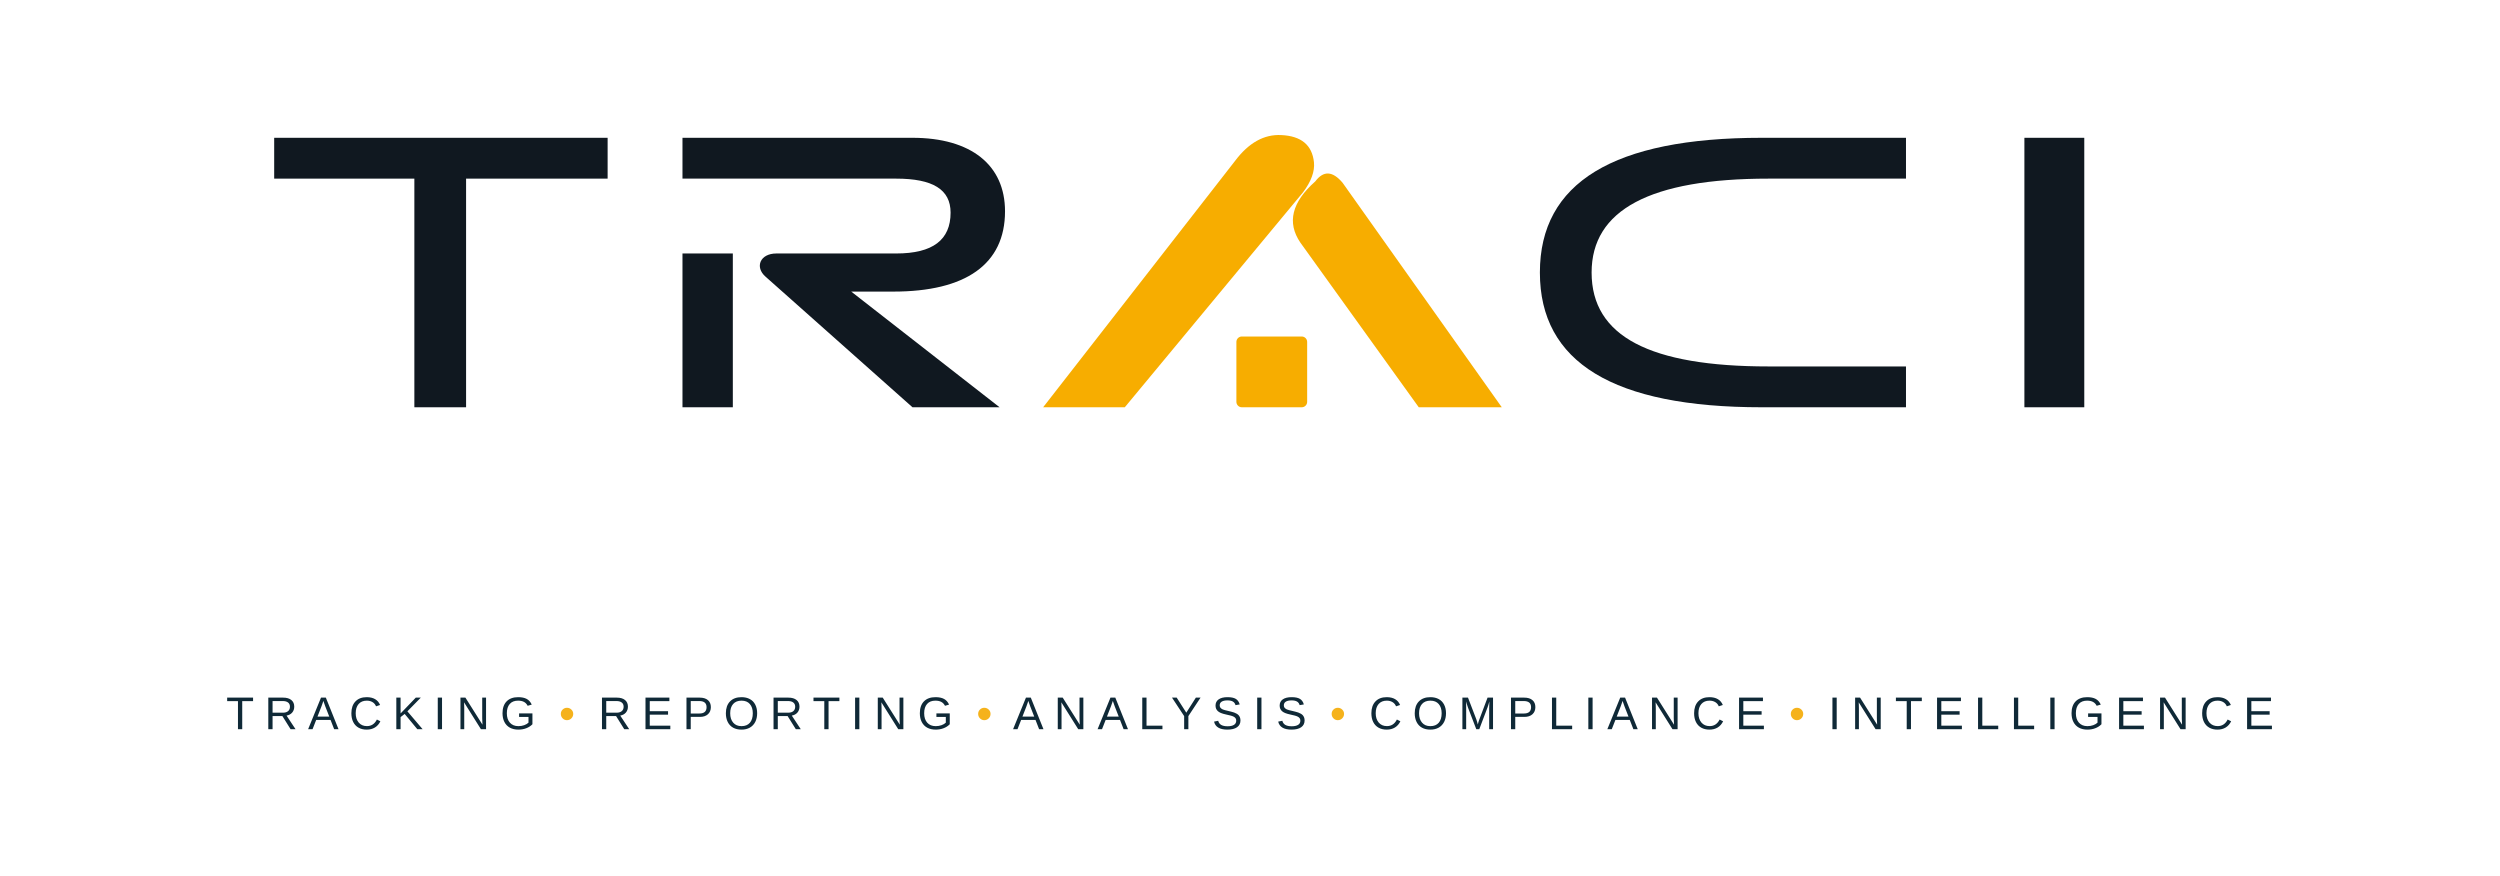
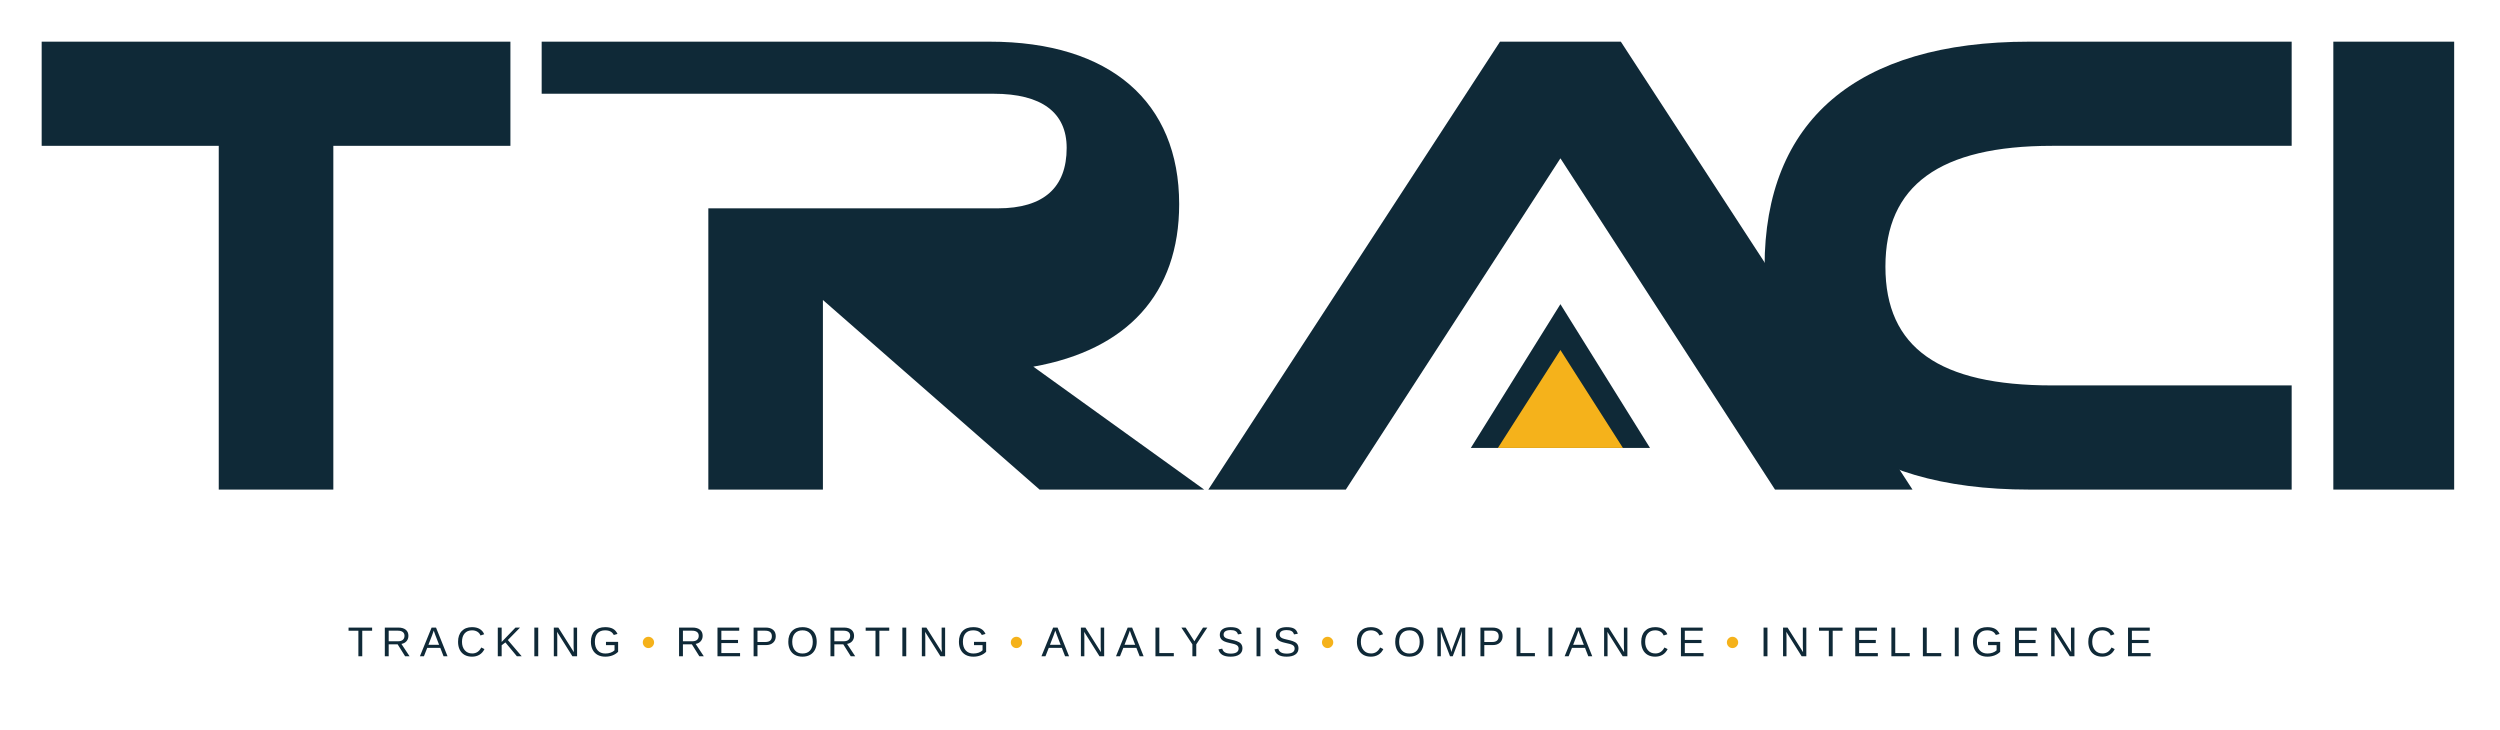
- <svg xmlns="http://www.w3.org/2000/svg" width="1200" height="420" viewBox="0 0 1200 420">
-   <style>text{font-family:Arial,Helvetica,sans-serif;fill:#0F2937}.brand{font-weight:700}.tag{letter-spacing:5px}</style>
-   <svg x="80" y="35" width="1040" height="255" viewBox="0 0 1592 315" preserveAspectRatio="xMidYMid meet">
-     <g fill="#101820">
-       <path d="M79 10H324V40H220V208H182V40H79Z" />
-       <path d="M379 10H548c43 0 68 20 68 54 0 39-29 59-82 59h-31l109 85h-64l-108-96c-8-7-4-17 8-17h88c27 0 40-10 40-30 0-17-13-25-40-25H379V10Zm0 85h37v113h-37V95Z" />
-       <path d="M1278 10v30h-101c-87 0-130 23-130 69 0 47 43 69 130 69h101v30h-106c-109 0-163-33-163-99 0-66 54-99 163-99h106Z" />
-       <path d="M1365 10h44v198h-44Z" />
-     </g>
-     <g fill="#F7AD00">
-       <path d="M644 208 785 27Q800 7 819 8q22 1 24 20 1 10-8 22L704 208Z" />
-       <path d="M844 42q9-12 20 1l117 165h-61l-87-121q-15-22 11-45Z" />
-       <rect x="786" y="156" width="52" height="52" rx="4" />
-     </g>
-   </svg>
-   <text class="tag" x="600" y="350" text-anchor="middle" font-size="22">TRACKING <tspan fill="#F5B21B">•</tspan> REPORTING <tspan fill="#F5B21B">•</tspan> ANALYSIS <tspan fill="#F5B21B">•</tspan> COMPLIANCE <tspan fill="#F5B21B">•</tspan> INTELLIGENCE</text>
+ <svg xmlns="http://www.w3.org/2000/svg" width="1200" height="350" viewBox="0 0 1200 350">
+   <g id="traci-wordmark" fill="#0F2937">
+     <path d="M20 20H245V70H160V235H105V70H20Z" />
+     <path fill-rule="evenodd" d="M260 20H475c58 0 91 29 91 78 0 43-25 70-70 78l82 59h-79l-104-91v91h-55V100h139c22 0 33-10 33-29 0-17-12-26-35-26H260V20Z" />
+     <path fill-rule="evenodd" d="M580 235 720 20h58l140 215h-66L749 76 646 235h-66Zm126-20 43-69 43 69h-86Z" />
+     <path d="M1100 20v50H985c-54 0-80 19-80 58s26 57 80 57h115v50H974c-83 0-127-38-127-107 0-70 44-108 127-108h126Z" />
+     <path d="M1120 20h58v215h-58Z" />
+     <path fill="#F5B21B" d="m749 168 30 47h-60Z" />
+   </g>
+   <text x="600" y="315" text-anchor="middle" font-family="Arial,Helvetica,sans-serif" font-size="20" letter-spacing="4" fill="#0F2937">TRACKING <tspan fill="#F5B21B">•</tspan> REPORTING <tspan fill="#F5B21B">•</tspan> ANALYSIS <tspan fill="#F5B21B">•</tspan> COMPLIANCE <tspan fill="#F5B21B">•</tspan> INTELLIGENCE</text>
</svg>
